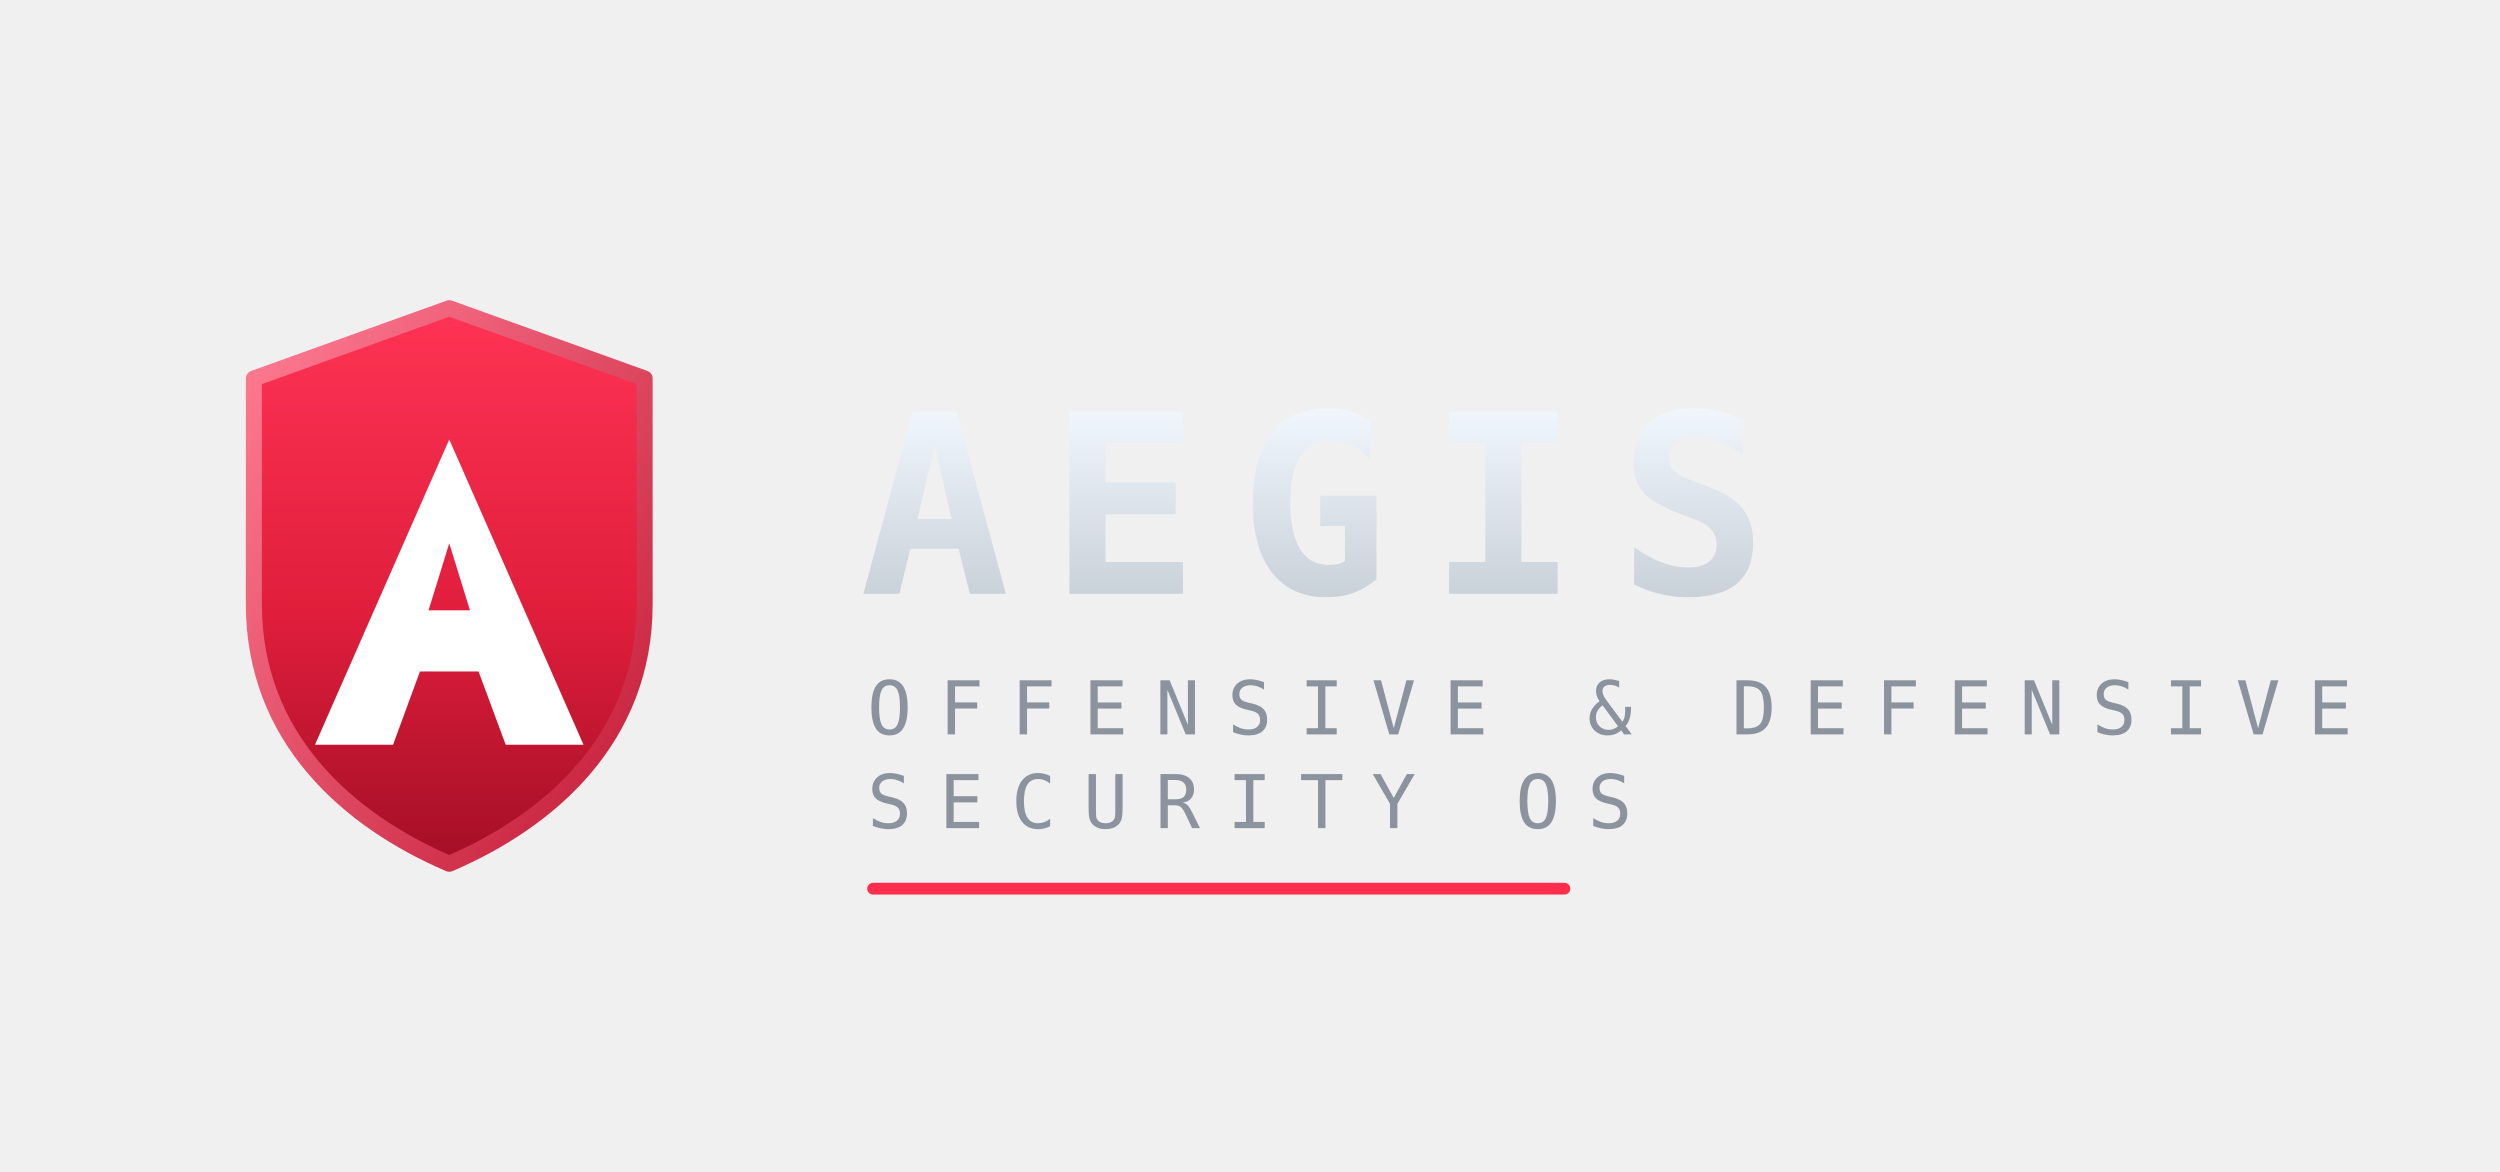
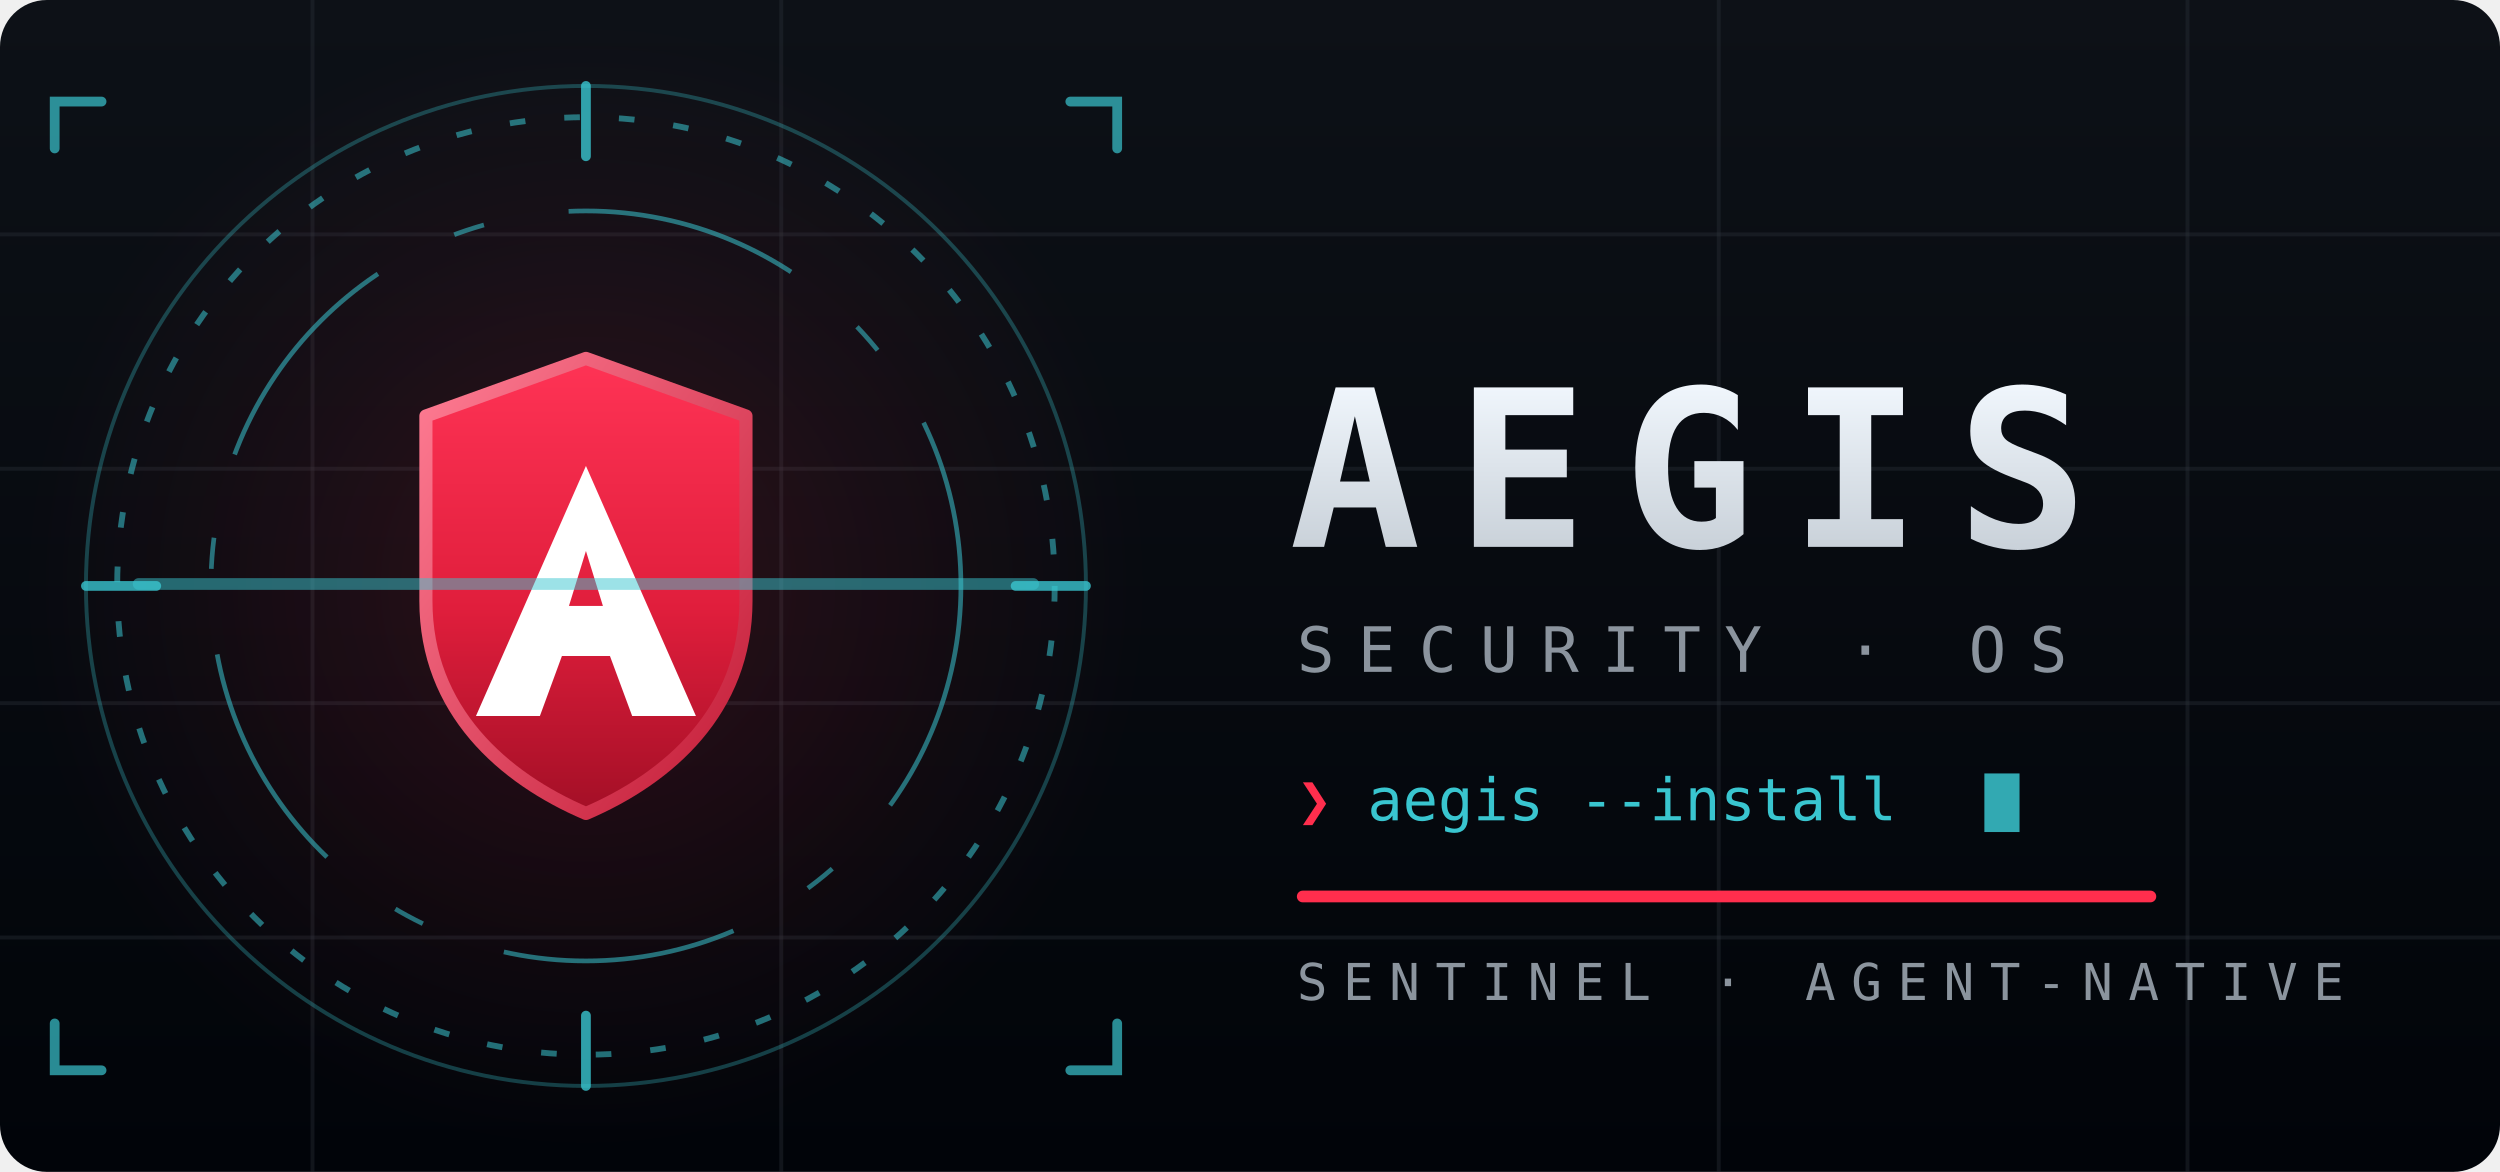
<svg xmlns="http://www.w3.org/2000/svg" width="640" height="300" viewBox="0 0 640 300">
  <defs>
-     <linearGradient id="wshield" x1="0" y1="0" x2="0" y2="1">
+     <linearGradient id="bgGrad" x1="0" y1="0" x2="0" y2="1">
+       <stop offset="0%" stop-color="#0d1117" />
+       <stop offset="100%" stop-color="#010409" />
+     </linearGradient>
+     <linearGradient id="shieldGrad" x1="0" y1="0" x2="0" y2="1">
      <stop offset="0%" stop-color="#ff3355" />
      <stop offset="55%" stop-color="#e01e3c" />
      <stop offset="100%" stop-color="#a30f26" />
    </linearGradient>
-     <linearGradient id="wrim" x1="0" y1="0" x2="1" y2="1">
+     <linearGradient id="rimGrad" x1="0" y1="0" x2="1" y2="1">
      <stop offset="0%" stop-color="#ff7d94" />
      <stop offset="100%" stop-color="#c21a35" />
    </linearGradient>
-     <linearGradient id="wtext" x1="0" y1="0" x2="0" y2="1">
+     <linearGradient id="textGrad" x1="0" y1="0" x2="0" y2="1">
      <stop offset="0%" stop-color="#f0f6fc" />
      <stop offset="100%" stop-color="#c9d1d9" />
    </linearGradient>
+     <radialGradient id="glowGrad" cx="0.5" cy="0.5" r="0.5">
+       <stop offset="0%" stop-color="#ff2e4d" stop-opacity="0.16" />
+       <stop offset="70%" stop-color="#ff2e4d" stop-opacity="0.04" />
+       <stop offset="100%" stop-color="#ff2e4d" stop-opacity="0" />
+     </radialGradient>
  </defs>
-   <g transform="translate(40,75) scale(0.293)">
-     <path d="M256 13.3 L426.7 74.7 L426.7 272              C426.7 389 344 461 256 498.7              C168 461 85.3 389 85.3 272 L85.3 74.7 Z" fill="url(#wshield)" />
-     <path d="M256 13.3 L426.7 74.7 L426.7 272              C426.7 389 344 461 256 498.7              C168 461 85.3 389 85.3 272 L85.3 74.7 Z" fill="none" stroke="url(#wrim)" stroke-width="14" stroke-linejoin="round" />
+   <rect width="640" height="300" rx="12" fill="url(#bgGrad)" />
+   <g stroke="#30363d" stroke-opacity="0.35" stroke-width="1">
+     <path d="M0 60 H640 M0 120 H640 M0 180 H640 M0 240 H640" />
+     <path d="M80 0 V300 M200 0 V300 M440 0 V300 M560 0 V300" />
+   </g>
+   <circle cx="150" cy="150" r="145" fill="url(#glowGrad)" />
+   <g fill="none" stroke="#39c5cf" stroke-opacity="0.55">
+     <circle cx="150" cy="150" r="120" stroke-width="1.5" stroke-dasharray="4 10" />
+     <circle cx="150" cy="150" r="96" stroke-width="1.2" stroke-dasharray="60 22 8 22" />
+     <circle cx="150" cy="150" r="128" stroke-width="1" stroke-opacity="0.3" />
+   </g>
+   <g stroke="#39c5cf" stroke-width="2.5" stroke-linecap="round" stroke-opacity="0.8">
+     <path d="M150 22 V40" />
+     <path d="M150 260 V278" />
+     <path d="M22 150 H40" />
+     <path d="M260 150 H278" />
+   </g>
+   <g fill="none" stroke="#39c5cf" stroke-width="2.5" stroke-opacity="0.7" stroke-linecap="round">
+     <path d="M26 26 H14 V38" />
+     <path d="M274 26 H286 V38" />
+     <path d="M26 274 H14 V262" />
+     <path d="M274 274 H286 V262" />
+   </g>
+   <g transform="translate(150,150) scale(0.24) translate(-256,-256)">
+     <path d="M256 13.3 L426.7 74.7 L426.7 272              C426.7 389 344 461 256 498.7              C168 461 85.3 389 85.3 272 L85.3 74.7 Z" fill="url(#shieldGrad)" />
+     <path d="M256 13.3 L426.7 74.7 L426.7 272              C426.7 389 344 461 256 498.7              C168 461 85.3 389 85.3 272 L85.3 74.7 Z" fill="none" stroke="url(#rimGrad)" stroke-width="14" stroke-linejoin="round" />
    <path d="M256 128 L373.3 394.7 L305.3 394.7 L281.6 330.7 L230.4 330.7              L206.9 394.7 L138.7 394.7 Z              M256 218.7 L237.9 277.3 L274.1 277.3 Z" fill="#ffffff" fill-rule="evenodd" />
  </g>
-   <text x="220" y="152" font-family="'JetBrains Mono','DejaVu Sans Mono',monospace" font-size="64" font-weight="bold" letter-spacing="10" fill="url(#wtext)">AEGIS</text>
-   <text x="222" y="188" font-family="'JetBrains Mono','DejaVu Sans Mono',monospace" font-size="19" letter-spacing="7" fill="#8b949e">OFFENSIVE &amp; DEFENSIVE</text>
-   <text x="222" y="212" font-family="'JetBrains Mono','DejaVu Sans Mono',monospace" font-size="19" letter-spacing="7" fill="#8b949e">SECURITY OS</text>
-   <rect x="222" y="226" width="180" height="3" rx="1.5" fill="#ff2e4d" />
+   <rect x="34" y="148" width="232" height="3" rx="1.5" fill="#39c5cf" opacity="0.5" />
+   <text x="330" y="140" font-family="'JetBrains Mono','DejaVu Sans Mono',monospace" font-size="56" font-weight="bold" letter-spacing="9" fill="url(#textGrad)">AEGIS</text>
+   <text x="332" y="172" font-family="'JetBrains Mono','DejaVu Sans Mono',monospace" font-size="16" letter-spacing="6" fill="#8b949e">SECURITY · OS</text>
+   <text x="332" y="210" font-family="'JetBrains Mono','DejaVu Sans Mono',monospace" font-size="15" fill="#39c5cf">
+     <tspan fill="#ff2e4d">❯</tspan> aegis --install</text>
+   <rect x="508" y="198" width="9" height="15" fill="#39c5cf" opacity="0.85" />
+   <rect x="332" y="228" width="220" height="3" rx="1.5" fill="#ff2e4d" />
+   <text x="332" y="256" font-family="'JetBrains Mono','DejaVu Sans Mono',monospace" font-size="13" letter-spacing="4" fill="#8b949e">SENTINEL · AGENT-NATIVE</text>
</svg>
